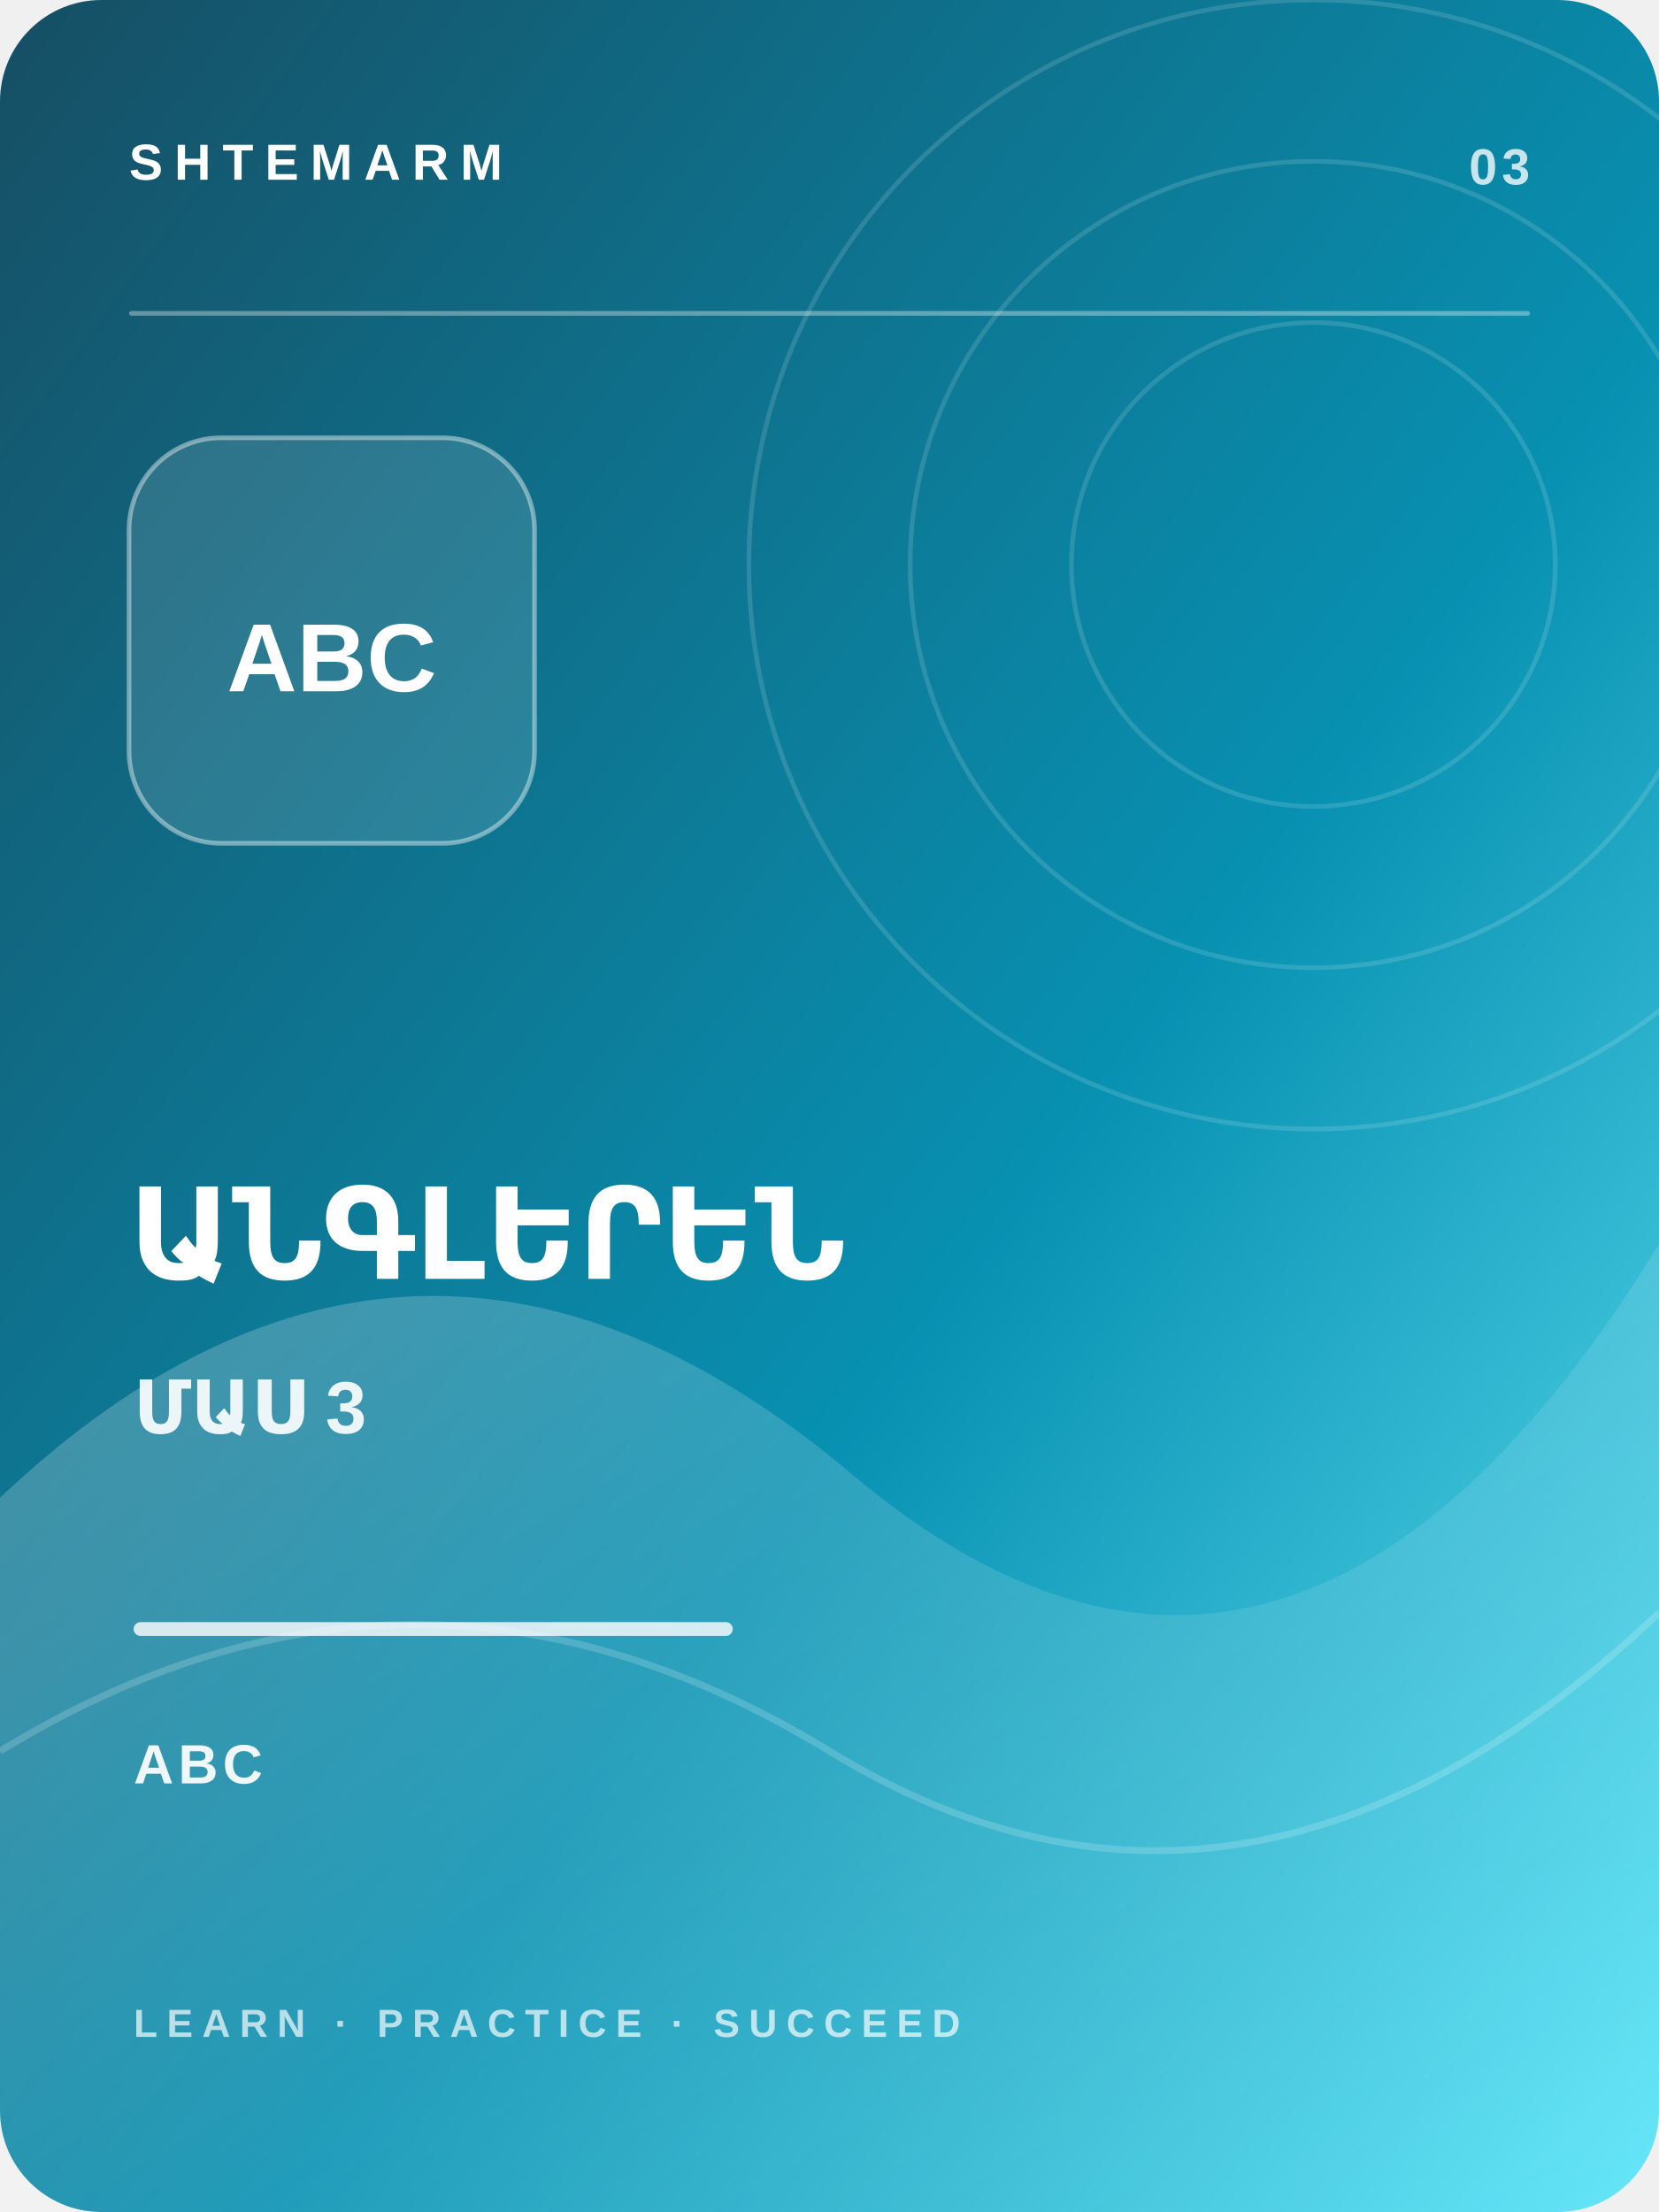
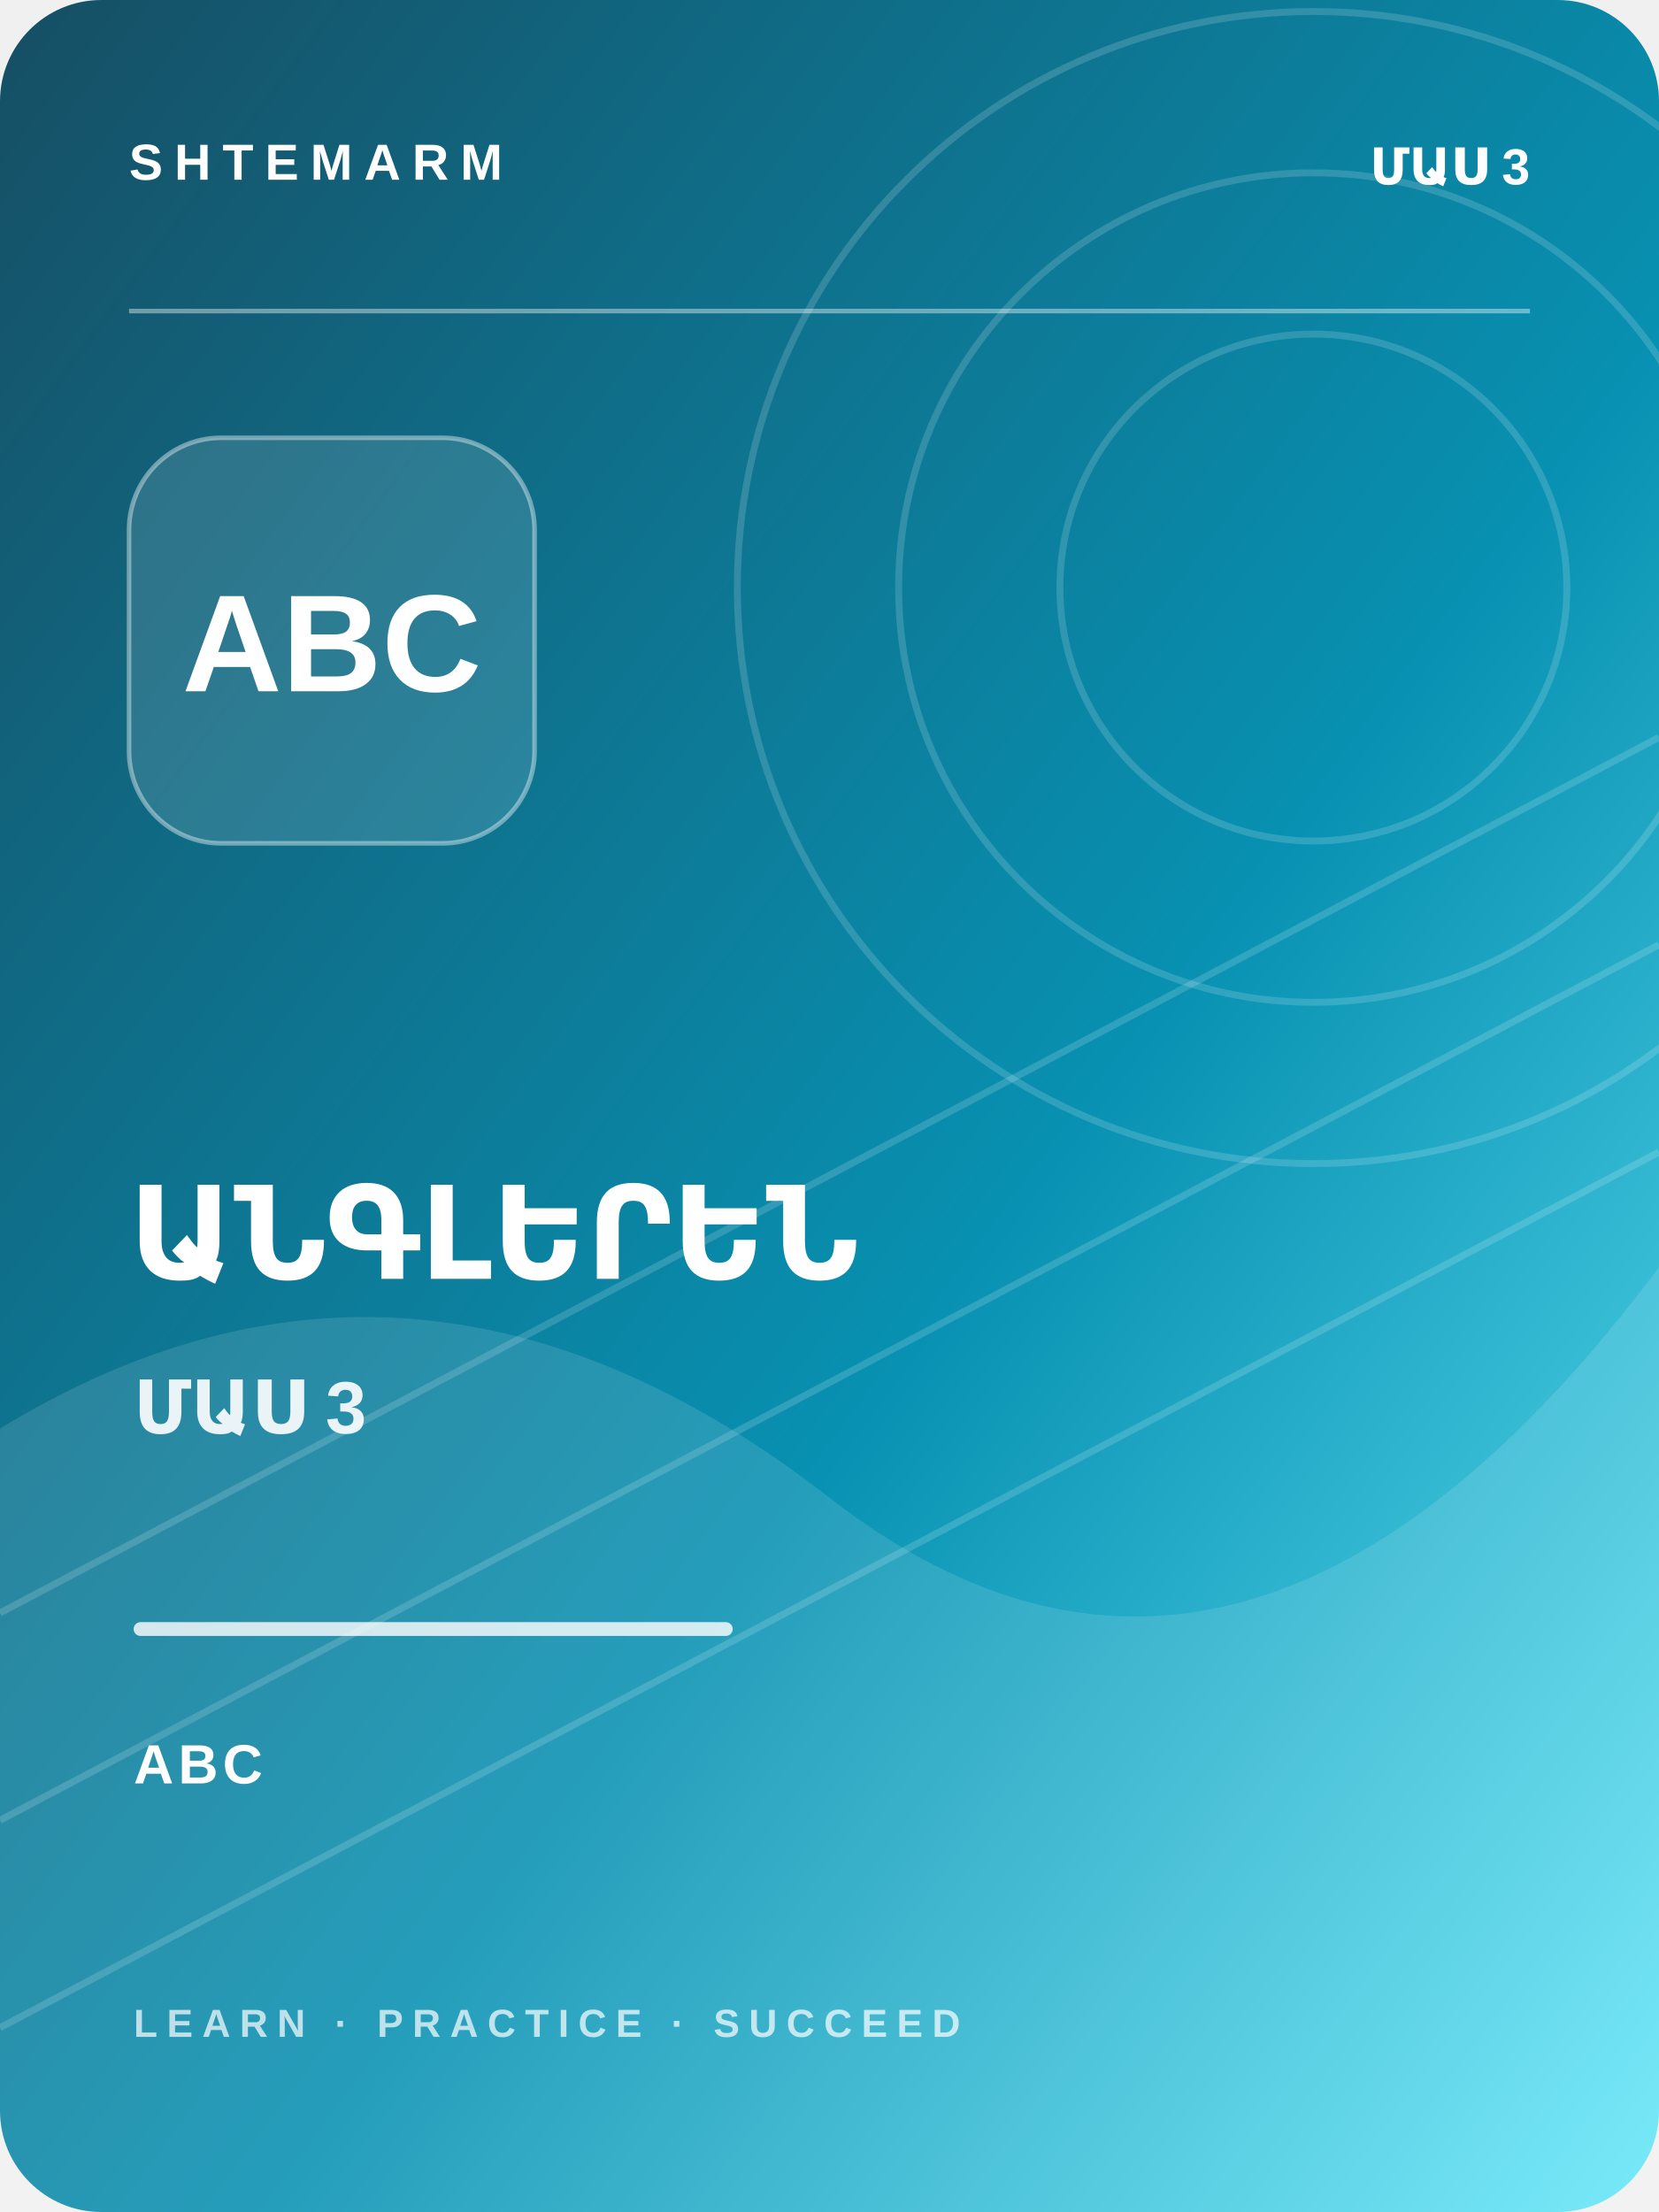
<svg xmlns="http://www.w3.org/2000/svg" width="720" height="960" viewBox="0 0 720 960" role="img" aria-label="ԱՆԳԼԵՐԵՆ · ՄԱՍ 3">
  <defs>
-     <linearGradient id="bg" x1="0" y1="0" x2="1" y2="1">
+     <linearGradient id="g" x1="0" y1="0" x2="1" y2="1">
      <stop stop-color="#164e63" />
      <stop offset=".58" stop-color="#0891b2" />
      <stop offset="1" stop-color="#67e8f9" />
    </linearGradient>
-     <linearGradient id="glow" x1="0" y1="0" x2="1" y2="1">
-       <stop stop-color="#fff" stop-opacity=".24" />
-       <stop offset="1" stop-color="#fff" stop-opacity="0" />
-     </linearGradient>
  </defs>
-   <rect width="720" height="960" rx="44" fill="url(#bg)" />
-   <circle cx="570" cy="245" r="245" fill="none" stroke="#fff" stroke-opacity=".14" stroke-width="2" />
-   <circle cx="570" cy="245" r="175" fill="none" stroke="#fff" stroke-opacity=".14" stroke-width="2" />
-   <circle cx="570" cy="245" r="105" fill="none" stroke="#fff" stroke-opacity=".14" stroke-width="2" />
-   <path d="M0 650 Q180 480 370 640 T720 540 V960 H0Z" fill="url(#glow)" />
-   <path d="M0 760 Q180 650 360 760 T720 700" fill="none" stroke="#fff" stroke-opacity=".18" stroke-width="3" />
+   <rect width="720" height="960" rx="44" fill="url(#g)" />
+   <g fill="none" stroke="#fff" stroke-opacity=".16" stroke-width="3">
+     <circle cx="570" cy="255" r="250" />
+     <circle cx="570" cy="255" r="180" />
+     <circle cx="570" cy="255" r="110" />
+     <path d="M0 700L720 320M0 790L720 410M0 880L720 500" />
+   </g>
+   <path d="M0 620Q180 510 360 650T720 550V960H0Z" fill="#fff" fill-opacity=".12" />
  <text x="56" y="78" fill="#fff" font-family="Arial,sans-serif" font-size="22" font-weight="800" letter-spacing="5">SHTEMARM</text>
-   <text x="664" y="80" text-anchor="end" fill="#fff" fill-opacity=".78" font-family="Arial,sans-serif" font-size="22" font-weight="800" letter-spacing="2">03</text>
-   <rect x="56" y="135" width="608" height="2" rx="1" fill="#fff" fill-opacity=".35" />
-   <rect x="56" y="190" width="176" height="176" rx="40" fill="#fff" fill-opacity=".12" stroke="#fff" stroke-opacity=".42" stroke-width="2" />
-   <text x="144" y="300" text-anchor="middle" fill="#fff" font-family="Arial,sans-serif" font-size="42" font-weight="800">ABC</text>
-   <text x="56" y="555" fill="#fff" font-family="Arial,sans-serif" font-size="55" font-weight="900">ԱՆԳԼԵՐԵՆ</text>
+   <text x="664" y="80" text-anchor="end" fill="#fff" font-family="Arial,sans-serif" font-size="22" font-weight="800">ՄԱՍ 3</text>
+   <path d="M56 135H664" stroke="#fff" stroke-opacity=".4" stroke-width="2" />
+   <rect x="56" y="190" width="176" height="176" rx="40" fill="#fff" fill-opacity=".12" stroke="#fff" stroke-opacity=".4" stroke-width="2" />
+   <text x="144" y="300" text-anchor="middle" fill="#fff" font-family="Arial,sans-serif" font-size="60" font-weight="900">ABC</text>
+   <text x="56" y="555" fill="#fff" font-family="Arial,sans-serif" font-size="56" font-weight="900">ԱՆԳԼԵՐԵՆ</text>
  <text x="58" y="622" fill="#fff" fill-opacity=".9" font-family="Arial,sans-serif" font-size="32" font-weight="700">ՄԱՍ 3</text>
  <rect x="58" y="704" width="260" height="6" rx="3" fill="#fff" fill-opacity=".8" />
-   <text x="58" y="774" fill="#fff" fill-opacity=".92" font-family="Arial,sans-serif" font-size="24" font-weight="700" letter-spacing="2">ABC</text>
-   <text x="58" y="884" fill="#fff" fill-opacity=".68" font-family="Arial,sans-serif" font-size="17" font-weight="700" letter-spacing="4">LEARN · PRACTICE · SUCCEED</text>
+   <text x="58" y="774" fill="#fff" font-family="Arial,sans-serif" font-size="24" font-weight="700" letter-spacing="2">ABC</text>
+   <text x="58" y="884" fill="#fff" fill-opacity=".7" font-family="Arial,sans-serif" font-size="17" font-weight="700" letter-spacing="4">LEARN · PRACTICE · SUCCEED</text>
</svg>
